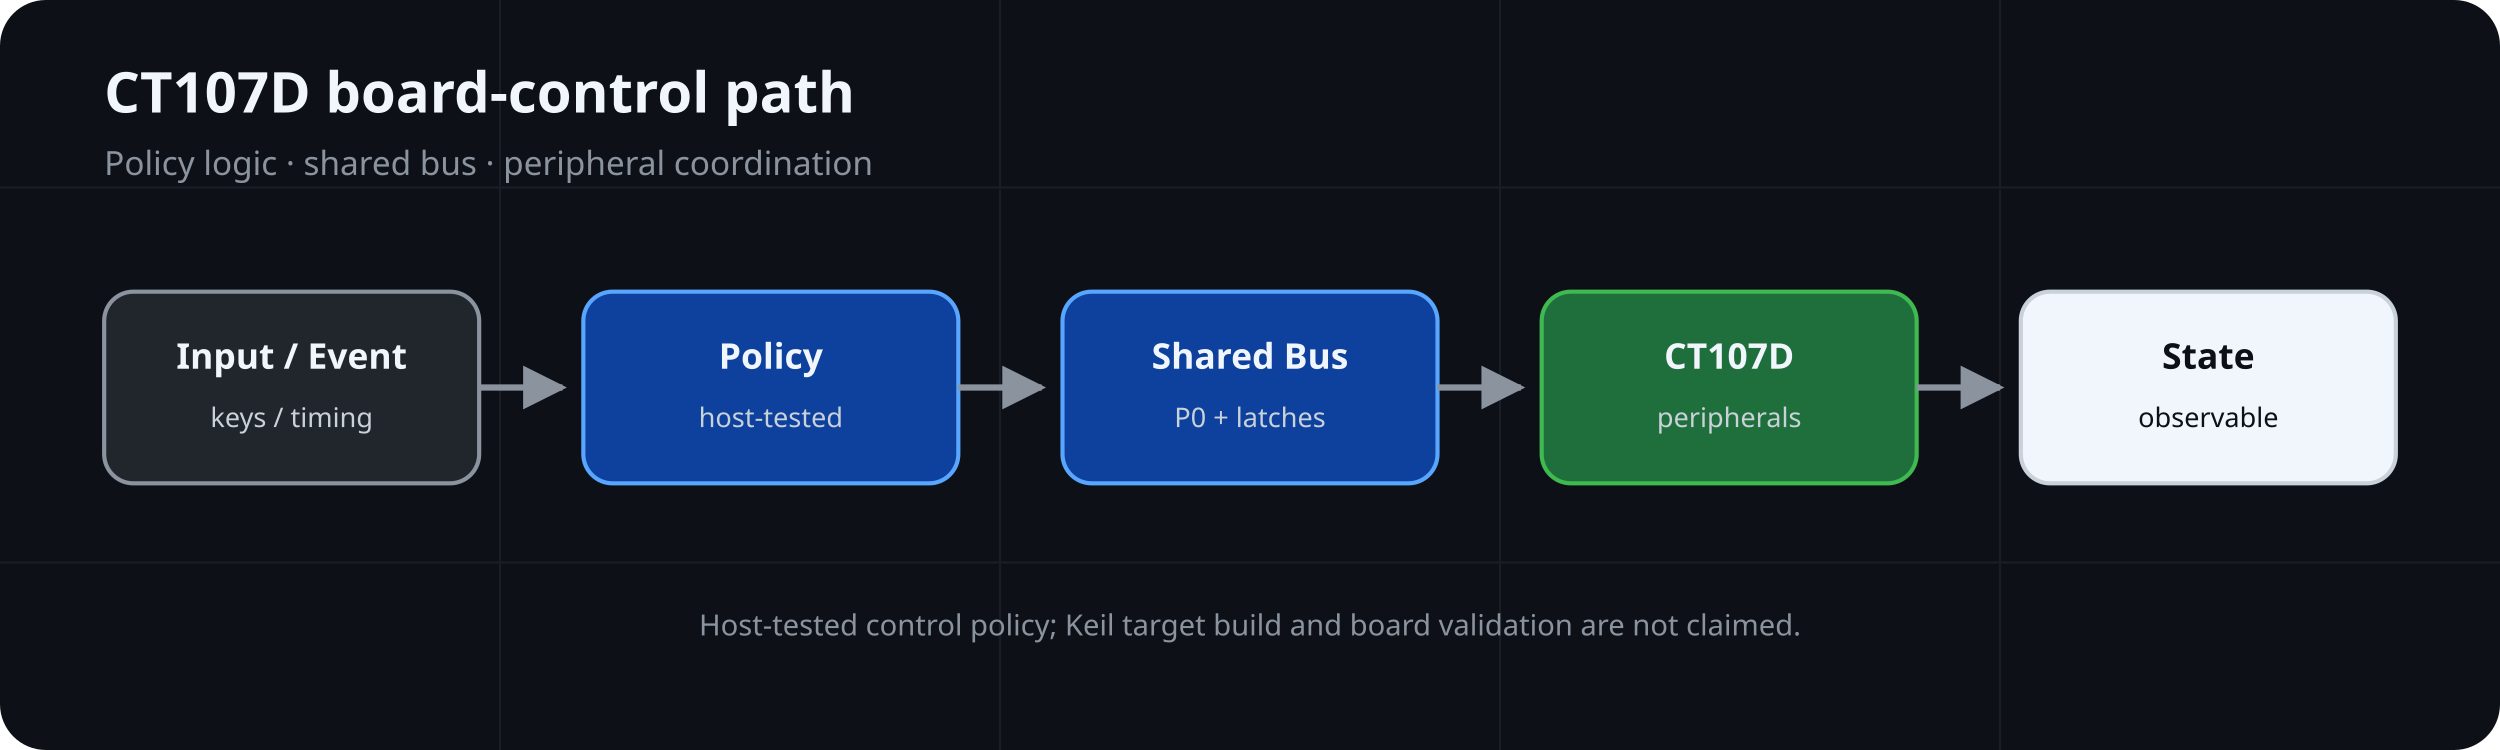
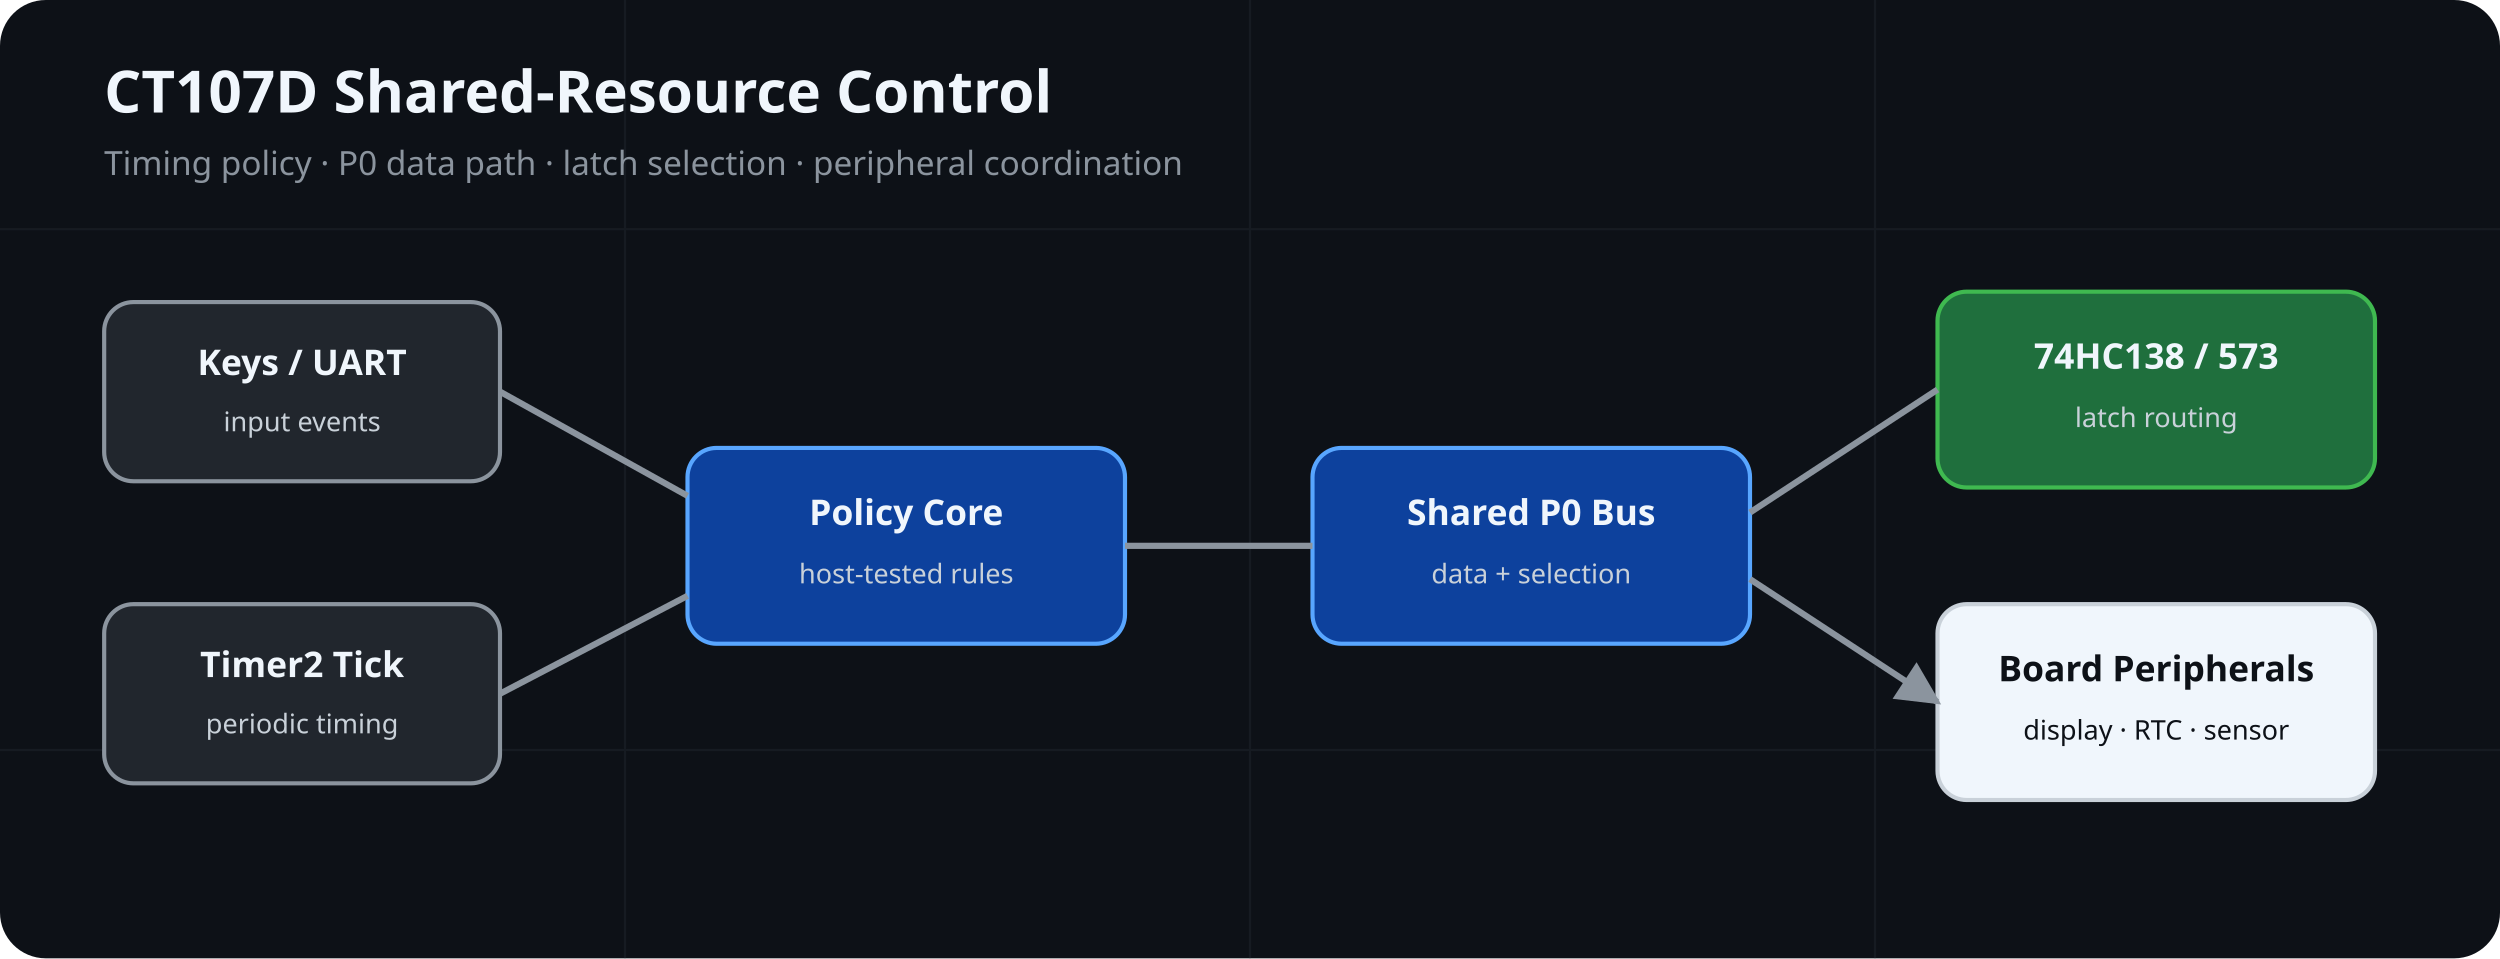
- <svg xmlns="http://www.w3.org/2000/svg" width="1200" height="360" viewBox="0 0 1200 360" role="img" aria-labelledby="title desc">
+ <svg xmlns="http://www.w3.org/2000/svg" width="1200" height="460" viewBox="0 0 1200 460" role="img" aria-labelledby="title desc">
  <defs>
    <marker id="arrow" viewBox="0 0 10 10" refX="9" refY="5" markerWidth="7" markerHeight="7" orient="auto">
      <path d="M0 0L10 5L0 10Z" fill="#8b949e" />
    </marker>
-     <style>
-       .bg{fill:#0d1117}.grid{stroke:#30363d;stroke-width:1;opacity:.35}.box{stroke-width:2}.input{fill:#21262d;stroke:#8b949e}.core{fill:#0d419d;stroke:#58a6ff}.hardware{fill:#1f6f3d;stroke:#3fb950}.output{fill:#f0f6fc;stroke:#c9d1d9}.title{font:700 27px system-ui,sans-serif;fill:#f0f6fc}.subtitle{font:16px system-ui,sans-serif;fill:#8b949e}.label{font:700 17px system-ui,sans-serif;fill:#f0f6fc;text-anchor:middle}.detail{font:13px system-ui,sans-serif;fill:#c9d1d9;text-anchor:middle}.dark{fill:#0d1117}.arrow{stroke:#8b949e;stroke-width:3;marker-end:url(#arrow)}.footer{font:14px system-ui,sans-serif;fill:#8b949e;text-anchor:middle}
-     </style>
+     <style>.bg{fill:#0d1117}.grid{stroke:#30363d;opacity:.28}.box{stroke-width:2}.input{fill:#21262d;stroke:#8b949e}.core{fill:#0d419d;stroke:#58a6ff}.hardware{fill:#1f6f3d;stroke:#3fb950}.output{fill:#f0f6fc;stroke:#c9d1d9}.title{font:700 28px system-ui,sans-serif;fill:#f0f6fc}.sub{font:16px system-ui,sans-serif;fill:#8b949e}.label{font:700 17px system-ui,sans-serif;fill:#f0f6fc;text-anchor:middle}.detail{font:13px system-ui,sans-serif;fill:#c9d1d9;text-anchor:middle}.dark{fill:#0d1117}.arrow{fill:none;stroke:#8b949e;stroke-width:3;marker-end:url(#arrow)}</style>
  </defs>
-   <rect class="bg" width="1200" height="360" rx="22" />
-   <path class="grid" d="M0 90H1200M0 270H1200M240 0V360M480 0V360M720 0V360M960 0V360" />
-   <text class="title" x="50" y="54">CT107D board-control path</text>
-   <text class="subtitle" x="50" y="84">Policy logic · shared bus · peripheral coordination</text>
-   <rect class="box input" x="50" y="140" width="180" height="92" rx="14" />
-   <text class="label" x="140" y="177">Input / Event</text>
-   <text class="detail" x="140" y="205">keys / timing</text>
-   <rect class="box core" x="280" y="140" width="180" height="92" rx="14" />
-   <text class="label" x="370" y="177">Policy</text>
-   <text class="detail" x="370" y="205">host-tested</text>
-   <rect class="box core" x="510" y="140" width="180" height="92" rx="14" />
-   <text class="label" x="600" y="177">Shared Bus</text>
-   <text class="detail" x="600" y="205">P0 + latches</text>
-   <rect class="box hardware" x="740" y="140" width="180" height="92" rx="14" />
-   <text class="label" x="830" y="177">CT107D</text>
-   <text class="detail" x="830" y="205">peripherals</text>
-   <rect class="box output" x="970" y="140" width="180" height="92" rx="14" />
-   <text class="label dark" x="1060" y="177">State</text>
-   <text class="detail dark" x="1060" y="205">observable</text>
-   <path class="arrow" d="M230 186H270" />
-   <path class="arrow" d="M460 186H500" />
-   <path class="arrow" d="M690 186H730" />
-   <path class="arrow" d="M920 186H960" />
-   <text class="footer" x="600" y="305">Host-tested control policy; Keil target build and board validation are not claimed.</text>
+   <rect class="bg" width="1200" height="460" rx="22" />
+   <path class="grid" d="M0 110H1200M0 360H1200M300 0V460M600 0V460M900 0V460" />
+   <text class="title" x="50" y="54">CT107D Shared-Resource Control</text>
+   <text class="sub" x="50" y="84">Timing policy · P0 data path · latch selection · peripheral coordination</text>
+   <rect class="box input" x="50" y="145" width="190" height="86" rx="14" />
+   <text class="label" x="145" y="180">Keys / UART</text>
+   <text class="detail" x="145" y="207">input events</text>
+   <rect class="box input" x="50" y="290" width="190" height="86" rx="14" />
+   <text class="label" x="145" y="325">Timer2 Tick</text>
+   <text class="detail" x="145" y="352">periodic timing</text>
+   <rect class="box core" x="330" y="215" width="210" height="94" rx="14" />
+   <text class="label" x="435" y="252">Policy Core</text>
+   <text class="detail" x="435" y="280">host-tested rules</text>
+   <rect class="box core" x="630" y="215" width="210" height="94" rx="14" />
+   <text class="label" x="735" y="252">Shared P0 Bus</text>
+   <text class="detail" x="735" y="280">data + selection</text>
+   <rect class="box hardware" x="930" y="140" width="210" height="94" rx="14" />
+   <text class="label" x="1035" y="177">74HC138 / 573</text>
+   <text class="detail" x="1035" y="205">latch routing</text>
+   <rect class="box output" x="930" y="290" width="210" height="94" rx="14" />
+   <text class="label dark" x="1035" y="327">Board Peripherals</text>
+   <text class="detail dark" x="1035" y="355">display · RTC · sensor</text>
+   <path class="arrow" d="M240 188L330 238M240 333L330 286M540 262H630M840 246L930 187M840 278L930 337" />
</svg>
